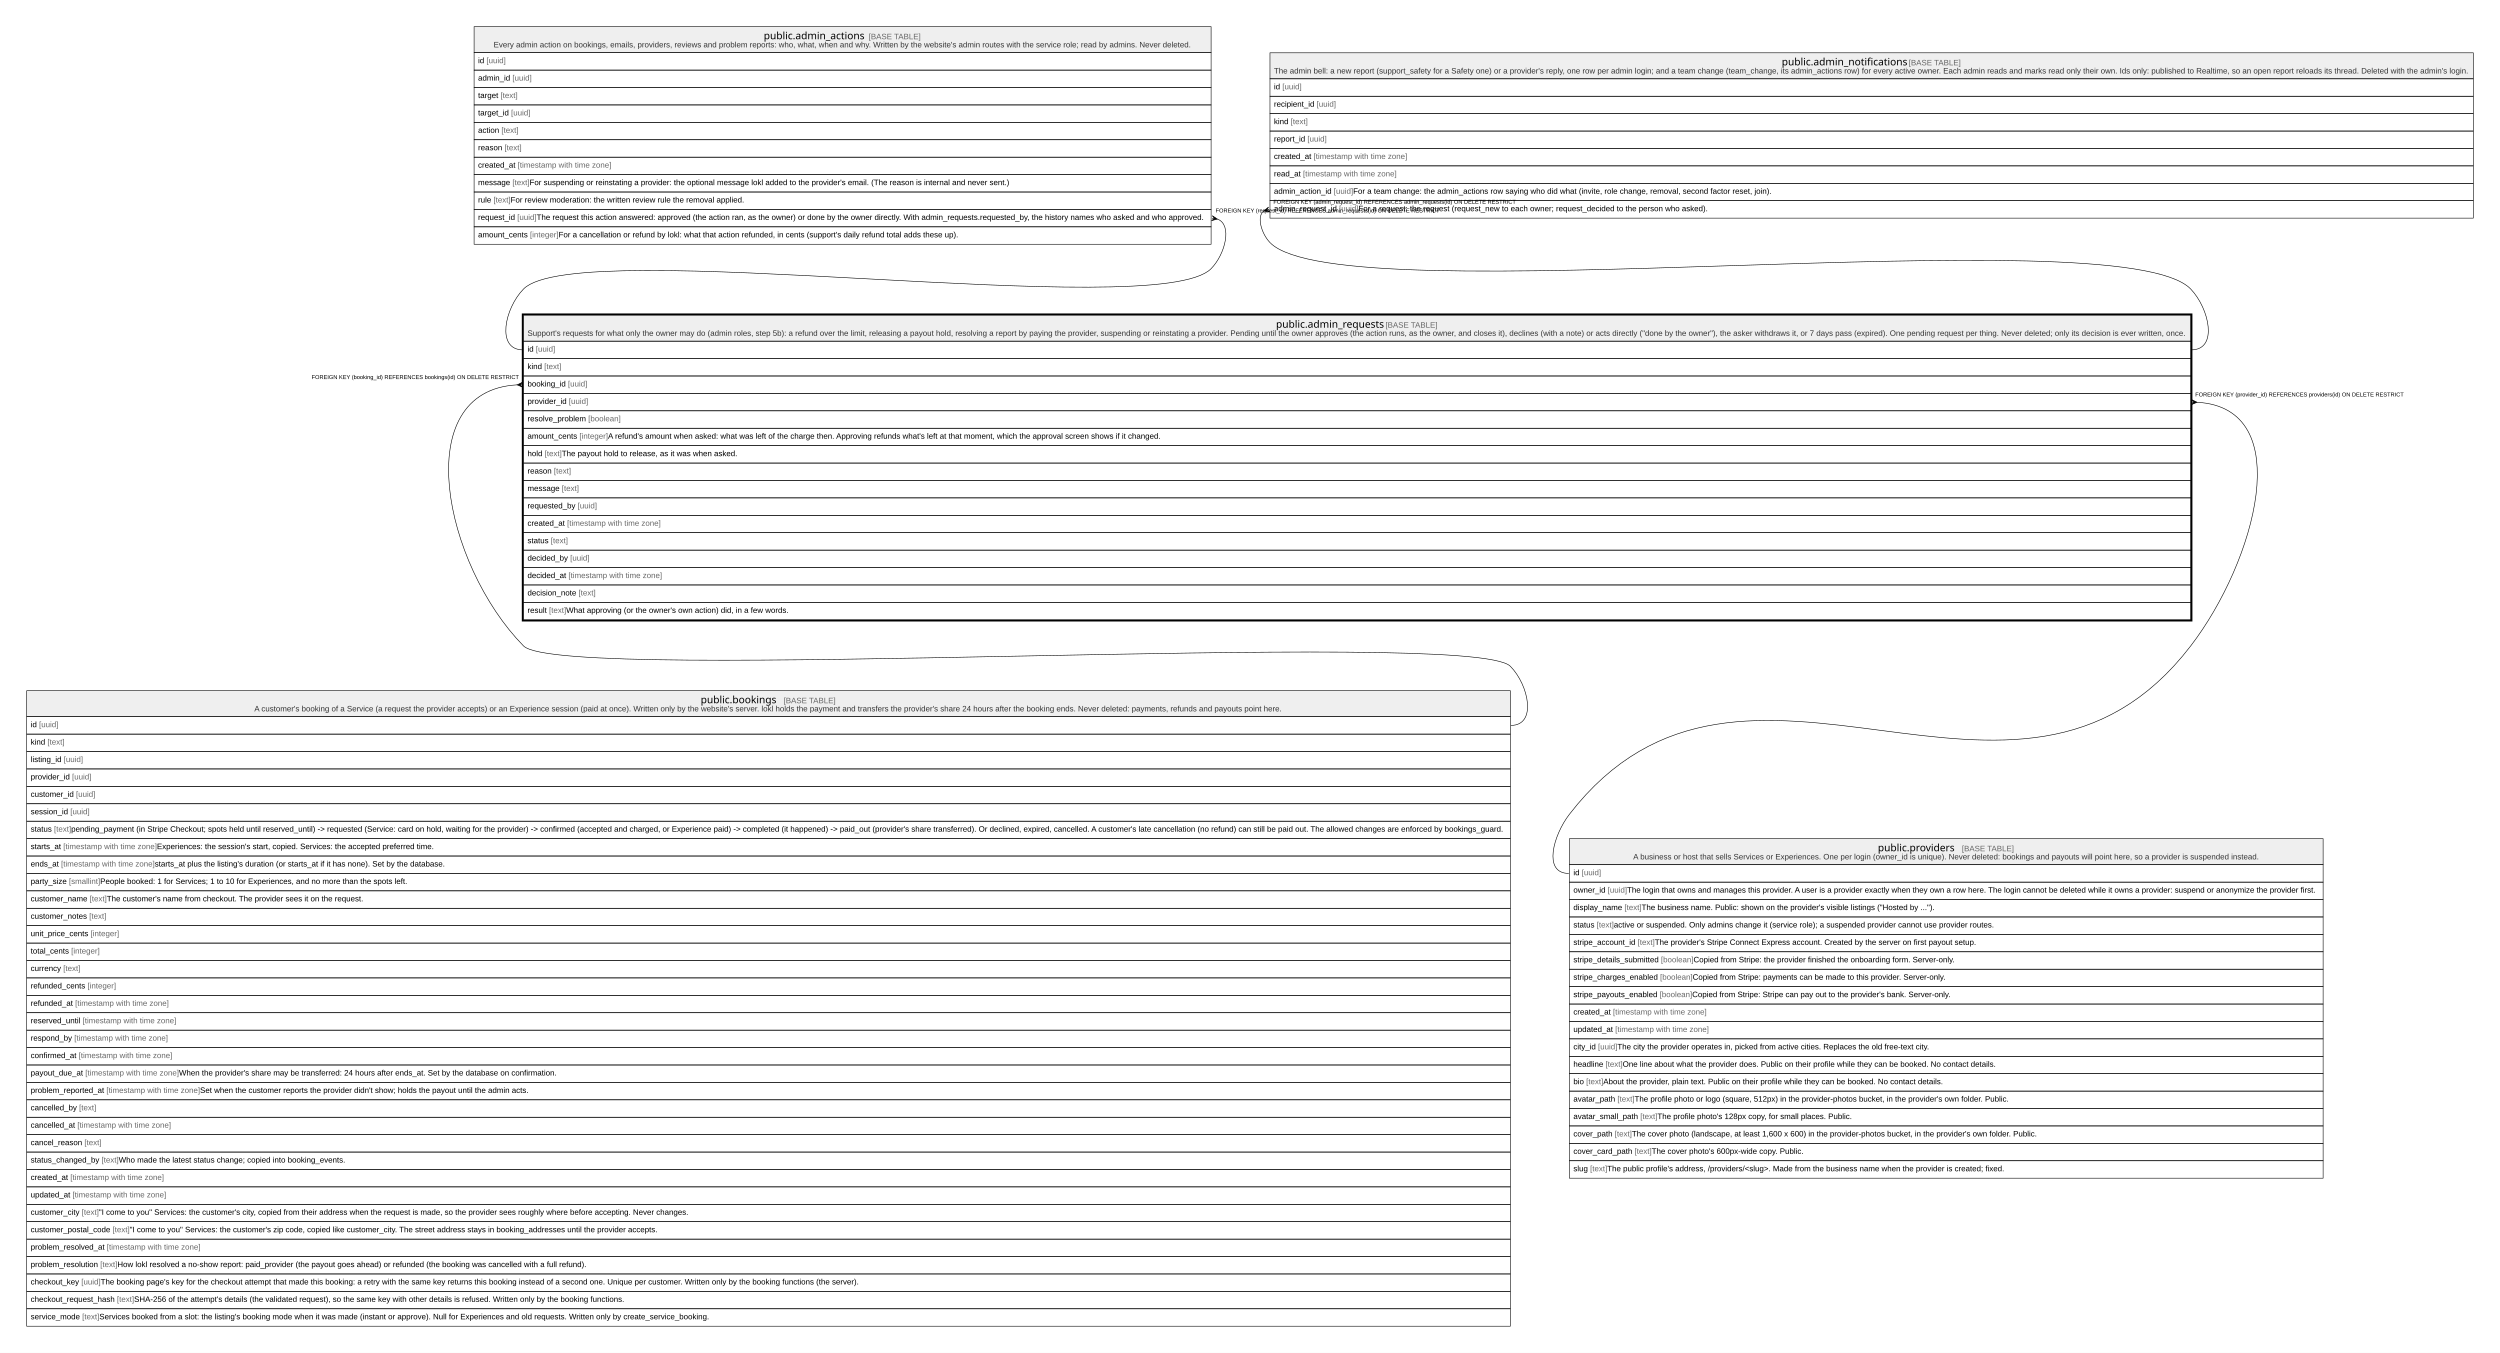
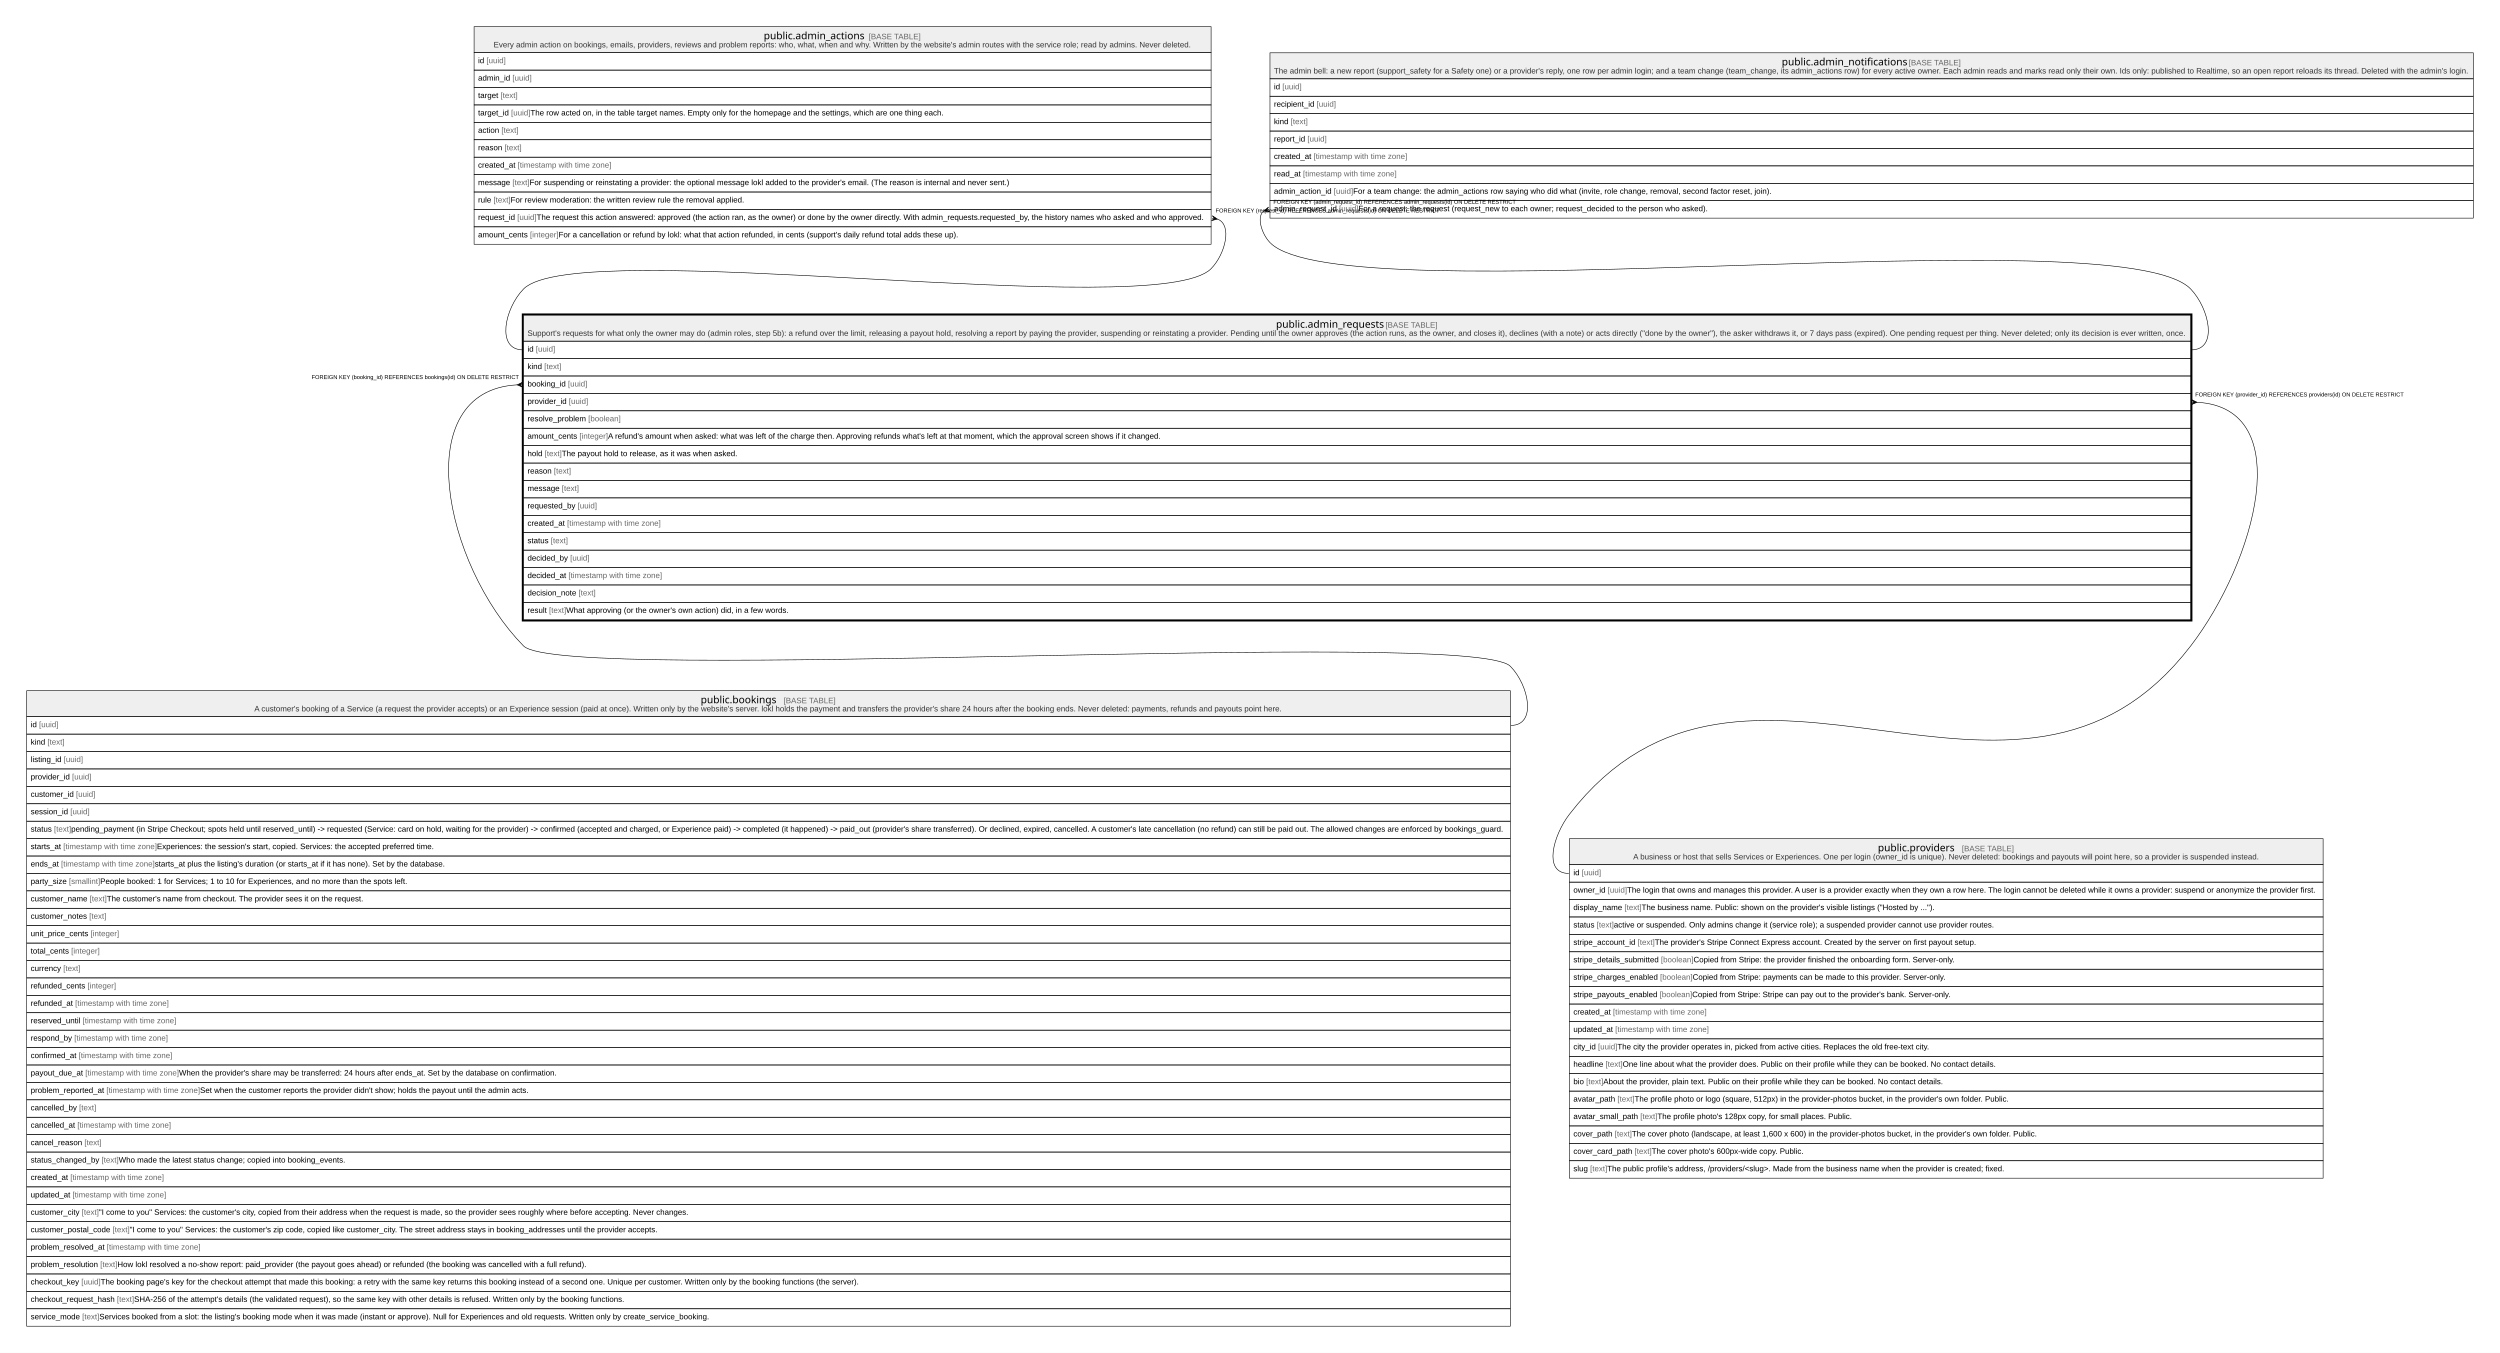
<svg xmlns="http://www.w3.org/2000/svg" width="4422pt" height="2393pt" viewBox="0.00 0.00 4421.52 2392.80">
  <g id="graph0" class="graph" transform="scale(1 1) rotate(0) translate(4 2388.8)">
    <polygon fill="white" stroke="none" points="-4,4 -4,-2388.8 4417.52,-2388.8 4417.52,4 -4,4" />
    <g id="node1" class="node">
      <polygon fill="#efefef" stroke="none" points="921.85,-1785.4 921.85,-1831.4 3870.56,-1831.4 3870.56,-1785.4 921.85,-1785.4" />
      <polygon fill="none" stroke="black" points="921.85,-1785.4 921.85,-1831.4 3870.56,-1831.4 3870.56,-1785.4 921.85,-1785.4" />
      <text text-anchor="start" x="2252.73" y="-1809.2" font-family="Arial Bold" font-size="18.00">public.admin_requests</text>
      <text text-anchor="start" x="2415.19" y="-1809.2" font-family="Arial" font-size="14.00">    </text>
      <text text-anchor="start" x="2446.31" y="-1809.2" font-family="Arial" font-size="14.00" fill="#666666">[BASE TABLE]</text>
      <text text-anchor="start" x="928.85" y="-1794.8" font-family="Arial" font-size="14.00" fill="#333333">Support's requests for what only the owner may do (admin roles, step 5b): a refund over the limit, releasing a payout hold, resolving a report by paying the provider, suspending or reinstating a provider. Pending until the owner approves (the action runs, as the owner, and closes it), declines (with a note) or acts directly ("done by the owner"), the asker withdraws it, or 7 days pass (expired). One pending request per thing. Never deleted; only its decision is ever written, once.</text>
      <polygon fill="none" stroke="black" points="921.85,-1754.6 921.85,-1785.4 3870.56,-1785.4 3870.56,-1754.6 921.85,-1754.6" />
      <text text-anchor="start" x="928.85" y="-1766.8" font-family="Arial" font-size="14.00">id </text>
      <text text-anchor="start" x="943.64" y="-1766.8" font-family="Arial" font-size="14.00" fill="#666666">[uuid]</text>
      <polygon fill="none" stroke="black" points="921.85,-1723.8 921.85,-1754.6 3870.56,-1754.6 3870.56,-1723.8 921.85,-1723.8" />
      <text text-anchor="start" x="928.85" y="-1736" font-family="Arial" font-size="14.00">kind </text>
      <text text-anchor="start" x="958.42" y="-1736" font-family="Arial" font-size="14.00" fill="#666666">[text]</text>
      <polygon fill="none" stroke="black" points="921.85,-1693 921.85,-1723.8 3870.56,-1723.8 3870.56,-1693 921.85,-1693" />
      <text text-anchor="start" x="928.85" y="-1705.2" font-family="Arial" font-size="14.00">booking_id </text>
      <text text-anchor="start" x="1000.46" y="-1705.2" font-family="Arial" font-size="14.00" fill="#666666">[uuid]</text>
      <polygon fill="none" stroke="black" points="921.85,-1662.2 921.85,-1693 3870.56,-1693 3870.56,-1662.2 921.85,-1662.2" />
      <text text-anchor="start" x="928.85" y="-1674.4" font-family="Arial" font-size="14.00">provider_id </text>
      <text text-anchor="start" x="1002" y="-1674.4" font-family="Arial" font-size="14.00" fill="#666666">[uuid]</text>
      <polygon fill="none" stroke="black" points="921.85,-1631.4 921.85,-1662.2 3870.56,-1662.2 3870.56,-1631.4 921.85,-1631.4" />
      <text text-anchor="start" x="928.85" y="-1643.6" font-family="Arial" font-size="14.00">resolve_problem </text>
      <text text-anchor="start" x="1036.24" y="-1643.6" font-family="Arial" font-size="14.00" fill="#666666">[boolean]</text>
      <polygon fill="none" stroke="black" points="921.85,-1600.6 921.85,-1631.4 3870.56,-1631.4 3870.56,-1600.6 921.85,-1600.6" />
      <text text-anchor="start" x="928.85" y="-1612.8" font-family="Arial" font-size="14.00">amount_cents </text>
      <text text-anchor="start" x="1020.68" y="-1612.8" font-family="Arial" font-size="14.00" fill="#666666">[integer]</text>
      <text text-anchor="start" x="1071.27" y="-1612.8" font-family="Arial" font-size="14.00"> A refund's amount when asked: what was left of the charge then. Approving refunds what's left at that moment, which the approval screen shows if it changed.</text>
      <polygon fill="none" stroke="black" points="921.85,-1569.8 921.85,-1600.6 3870.56,-1600.6 3870.56,-1569.8 921.85,-1569.8" />
      <text text-anchor="start" x="928.85" y="-1582" font-family="Arial" font-size="14.00">hold </text>
      <text text-anchor="start" x="959.21" y="-1582" font-family="Arial" font-size="14.00" fill="#666666">[text]</text>
      <text text-anchor="start" x="989.55" y="-1582" font-family="Arial" font-size="14.00"> The payout hold to release, as it was when asked.</text>
      <polygon fill="none" stroke="black" points="921.85,-1539 921.85,-1569.8 3870.56,-1569.8 3870.56,-1539 921.85,-1539" />
      <text text-anchor="start" x="928.85" y="-1551.2" font-family="Arial" font-size="14.00">reason </text>
      <text text-anchor="start" x="975.55" y="-1551.2" font-family="Arial" font-size="14.00" fill="#666666">[text]</text>
      <polygon fill="none" stroke="black" points="921.85,-1508.2 921.85,-1539 3870.56,-1539 3870.56,-1508.2 921.85,-1508.2" />
      <text text-anchor="start" x="928.85" y="-1520.4" font-family="Arial" font-size="14.00">message </text>
      <text text-anchor="start" x="989.55" y="-1520.4" font-family="Arial" font-size="14.00" fill="#666666">[text]</text>
      <polygon fill="none" stroke="black" points="921.85,-1477.4 921.85,-1508.2 3870.56,-1508.2 3870.56,-1477.4 921.85,-1477.4" />
      <text text-anchor="start" x="928.85" y="-1489.6" font-family="Arial" font-size="14.00">requested_by </text>
      <text text-anchor="start" x="1017.58" y="-1489.6" font-family="Arial" font-size="14.00" fill="#666666">[uuid]</text>
      <polygon fill="none" stroke="black" points="921.85,-1446.6 921.85,-1477.4 3870.56,-1477.4 3870.56,-1446.6 921.85,-1446.6" />
      <text text-anchor="start" x="928.85" y="-1458.8" font-family="Arial" font-size="14.00">created_at </text>
      <text text-anchor="start" x="998.9" y="-1458.8" font-family="Arial" font-size="14.00" fill="#666666">[timestamp with time zone]</text>
      <polygon fill="none" stroke="black" points="921.85,-1415.8 921.85,-1446.6 3870.56,-1446.6 3870.56,-1415.8 921.85,-1415.8" />
      <text text-anchor="start" x="928.85" y="-1428" font-family="Arial" font-size="14.00">status </text>
      <text text-anchor="start" x="970.09" y="-1428" font-family="Arial" font-size="14.00" fill="#666666">[text]</text>
      <polygon fill="none" stroke="black" points="921.85,-1385 921.85,-1415.8 3870.56,-1415.8 3870.56,-1385 921.85,-1385" />
      <text text-anchor="start" x="928.85" y="-1397.2" font-family="Arial" font-size="14.00">decided_by </text>
      <text text-anchor="start" x="1004.35" y="-1397.2" font-family="Arial" font-size="14.00" fill="#666666">[uuid]</text>
      <polygon fill="none" stroke="black" points="921.85,-1354.2 921.85,-1385 3870.56,-1385 3870.56,-1354.2 921.85,-1354.2" />
      <text text-anchor="start" x="928.85" y="-1366.4" font-family="Arial" font-size="14.00">decided_at </text>
      <text text-anchor="start" x="1001.24" y="-1366.4" font-family="Arial" font-size="14.00" fill="#666666">[timestamp with time zone]</text>
      <polygon fill="none" stroke="black" points="921.85,-1323.4 921.85,-1354.2 3870.56,-1354.2 3870.56,-1323.4 921.85,-1323.4" />
      <text text-anchor="start" x="928.85" y="-1335.6" font-family="Arial" font-size="14.00">decision_note </text>
      <text text-anchor="start" x="1019.14" y="-1335.6" font-family="Arial" font-size="14.00" fill="#666666">[text]</text>
      <polygon fill="none" stroke="black" points="921.85,-1292.6 921.85,-1323.4 3870.56,-1323.4 3870.56,-1292.6 921.85,-1292.6" />
      <text text-anchor="start" x="928.85" y="-1304.8" font-family="Arial" font-size="14.00">result </text>
      <text text-anchor="start" x="966.97" y="-1304.8" font-family="Arial" font-size="14.00" fill="#666666">[text]</text>
      <text text-anchor="start" x="997.32" y="-1304.8" font-family="Arial" font-size="14.00"> What approving (or the owner's own action) did, in a few words.</text>
      <polygon fill="none" stroke="black" stroke-width="3" points="920.35,-1291.1 920.35,-1832.9 3872.06,-1832.9 3872.06,-1291.1 920.35,-1291.1" />
    </g>
    <g id="node4" class="node">
      <polygon fill="#efefef" stroke="none" points="43.2,-1121.2 43.2,-1167.2 2667.21,-1167.2 2667.21,-1121.2 43.2,-1121.2" />
      <polygon fill="none" stroke="black" points="43.2,-1121.2 43.2,-1167.2 2667.21,-1167.2 2667.21,-1121.2 43.2,-1121.2" />
      <text text-anchor="start" x="1235.21" y="-1145" font-family="Arial Bold" font-size="18.00">public.bookings</text>
      <text text-anchor="start" x="1350.71" y="-1145" font-family="Arial" font-size="14.00">    </text>
      <text text-anchor="start" x="1381.83" y="-1145" font-family="Arial" font-size="14.00" fill="#666666">[BASE TABLE]</text>
      <text text-anchor="start" x="445.76" y="-1130.6" font-family="Arial" font-size="14.00" fill="#333333">A customer's booking of a Service (a request the provider accepts) or an Experience session (paid at once). Written only by the website's server. lokl holds the payment and transfers the provider's share 24 hours after the booking ends. Never deleted: payments, refunds and payouts point here.</text>
      <polygon fill="none" stroke="black" points="43.2,-1090.4 43.2,-1121.2 2667.21,-1121.2 2667.21,-1090.4 43.2,-1090.4" />
      <text text-anchor="start" x="50.2" y="-1102.6" font-family="Arial" font-size="14.00">id </text>
      <text text-anchor="start" x="64.99" y="-1102.6" font-family="Arial" font-size="14.00" fill="#666666">[uuid]</text>
      <polygon fill="none" stroke="black" points="43.2,-1059.6 43.2,-1090.4 2667.21,-1090.4 2667.21,-1059.6 43.2,-1059.6" />
      <text text-anchor="start" x="50.2" y="-1071.8" font-family="Arial" font-size="14.00">kind </text>
      <text text-anchor="start" x="79.77" y="-1071.8" font-family="Arial" font-size="14.00" fill="#666666">[text]</text>
      <polygon fill="none" stroke="black" points="43.2,-1028.8 43.2,-1059.6 2667.21,-1059.6 2667.21,-1028.8 43.2,-1028.8" />
      <text text-anchor="start" x="50.2" y="-1041" font-family="Arial" font-size="14.00">listing_id </text>
      <text text-anchor="start" x="108.57" y="-1041" font-family="Arial" font-size="14.00" fill="#666666">[uuid]</text>
      <polygon fill="none" stroke="black" points="43.2,-998 43.2,-1028.8 2667.21,-1028.8 2667.21,-998 43.2,-998" />
      <text text-anchor="start" x="50.2" y="-1010.2" font-family="Arial" font-size="14.00">provider_id </text>
      <text text-anchor="start" x="123.35" y="-1010.2" font-family="Arial" font-size="14.00" fill="#666666">[uuid]</text>
      <polygon fill="none" stroke="black" points="43.2,-967.2 43.2,-998 2667.21,-998 2667.21,-967.2 43.2,-967.2" />
      <text text-anchor="start" x="50.2" y="-979.4" font-family="Arial" font-size="14.00">customer_id </text>
      <text text-anchor="start" x="130.34" y="-979.4" font-family="Arial" font-size="14.00" fill="#666666">[uuid]</text>
      <polygon fill="none" stroke="black" points="43.2,-936.4 43.2,-967.2 2667.21,-967.2 2667.21,-936.4 43.2,-936.4" />
      <text text-anchor="start" x="50.2" y="-948.6" font-family="Arial" font-size="14.00">session_id </text>
      <text text-anchor="start" x="120.24" y="-948.6" font-family="Arial" font-size="14.00" fill="#666666">[uuid]</text>
      <polygon fill="none" stroke="black" points="43.2,-905.6 43.2,-936.4 2667.21,-936.4 2667.21,-905.6 43.2,-905.6" />
      <text text-anchor="start" x="50.2" y="-917.8" font-family="Arial" font-size="14.00">status </text>
      <text text-anchor="start" x="91.44" y="-917.8" font-family="Arial" font-size="14.00" fill="#666666">[text]</text>
      <text text-anchor="start" x="121.79" y="-917.8" font-family="Arial" font-size="14.00"> pending_payment (in Stripe Checkout; spots held until reserved_until) -&gt; requested (Service: card on hold, waiting for the provider) -&gt; confirmed (accepted and charged, or Experience paid) -&gt; completed (it happened) -&gt; paid_out (provider's share transferred). Or declined, expired, cancelled. A customer's late cancellation (no refund) can still be paid out. The allowed changes are enforced by bookings_guard.</text>
      <polygon fill="none" stroke="black" points="43.2,-874.8 43.2,-905.6 2667.21,-905.6 2667.21,-874.8 43.2,-874.8" />
      <text text-anchor="start" x="50.2" y="-887" font-family="Arial" font-size="14.00">starts_at </text>
      <text text-anchor="start" x="107.78" y="-887" font-family="Arial" font-size="14.00" fill="#666666">[timestamp with time zone]</text>
      <text text-anchor="start" x="273.5" y="-887" font-family="Arial" font-size="14.00"> Experiences: the session's start, copied. Services: the accepted preferred time.</text>
      <polygon fill="none" stroke="black" points="43.2,-844 43.2,-874.8 2667.21,-874.8 2667.21,-844 43.2,-844" />
      <text text-anchor="start" x="50.2" y="-856.2" font-family="Arial" font-size="14.00">ends_at </text>
      <text text-anchor="start" x="103.91" y="-856.2" font-family="Arial" font-size="14.00" fill="#666666">[timestamp with time zone]</text>
      <text text-anchor="start" x="269.63" y="-856.2" font-family="Arial" font-size="14.00"> starts_at plus the listing's duration (or starts_at if it has none). Set by the database.</text>
      <polygon fill="none" stroke="black" points="43.2,-813.2 43.2,-844 2667.21,-844 2667.21,-813.2 43.2,-813.2" />
      <text text-anchor="start" x="50.2" y="-825.4" font-family="Arial" font-size="14.00">party_size </text>
      <text text-anchor="start" x="117.9" y="-825.4" font-family="Arial" font-size="14.00" fill="#666666">[smallint]</text>
      <text text-anchor="start" x="173.13" y="-825.4" font-family="Arial" font-size="14.00"> People booked: 1 for Services; 1 to 10 for Experiences, and no more than the spots left.</text>
      <polygon fill="none" stroke="black" points="43.2,-782.4 43.2,-813.2 2667.21,-813.2 2667.21,-782.4 43.2,-782.4" />
      <text text-anchor="start" x="50.2" y="-794.6" font-family="Arial" font-size="14.00">customer_name </text>
      <text text-anchor="start" x="154.47" y="-794.6" font-family="Arial" font-size="14.00" fill="#666666">[text]</text>
      <text text-anchor="start" x="184.81" y="-794.6" font-family="Arial" font-size="14.00"> The customer's name from checkout. The provider sees it on the request.</text>
      <polygon fill="none" stroke="black" points="43.2,-751.6 43.2,-782.4 2667.21,-782.4 2667.21,-751.6 43.2,-751.6" />
      <text text-anchor="start" x="50.2" y="-763.8" font-family="Arial" font-size="14.00">customer_notes </text>
      <text text-anchor="start" x="153.7" y="-763.8" font-family="Arial" font-size="14.00" fill="#666666">[text]</text>
      <polygon fill="none" stroke="black" points="43.2,-720.8 43.2,-751.6 2667.21,-751.6 2667.21,-720.8 43.2,-720.8" />
      <text text-anchor="start" x="50.2" y="-733" font-family="Arial" font-size="14.00">unit_price_cents </text>
      <text text-anchor="start" x="156.04" y="-733" font-family="Arial" font-size="14.00" fill="#666666">[integer]</text>
      <polygon fill="none" stroke="black" points="43.2,-690 43.2,-720.8 2667.21,-720.8 2667.21,-690 43.2,-690" />
      <text text-anchor="start" x="50.2" y="-702.2" font-family="Arial" font-size="14.00">total_cents </text>
      <text text-anchor="start" x="121.8" y="-702.2" font-family="Arial" font-size="14.00" fill="#666666">[integer]</text>
      <polygon fill="none" stroke="black" points="43.2,-659.2 43.2,-690 2667.21,-690 2667.21,-659.2 43.2,-659.2" />
      <text text-anchor="start" x="50.2" y="-671.4" font-family="Arial" font-size="14.00">currency </text>
      <text text-anchor="start" x="107.77" y="-671.4" font-family="Arial" font-size="14.00" fill="#666666">[text]</text>
      <polygon fill="none" stroke="black" points="43.2,-628.4 43.2,-659.2 2667.21,-659.2 2667.21,-628.4 43.2,-628.4" />
      <text text-anchor="start" x="50.2" y="-640.6" font-family="Arial" font-size="14.00">refunded_cents </text>
      <text text-anchor="start" x="150.61" y="-640.6" font-family="Arial" font-size="14.00" fill="#666666">[integer]</text>
      <polygon fill="none" stroke="black" points="43.2,-597.6 43.2,-628.4 2667.21,-628.4 2667.21,-597.6 43.2,-597.6" />
      <text text-anchor="start" x="50.2" y="-609.8" font-family="Arial" font-size="14.00">refunded_at </text>
      <text text-anchor="start" x="128.82" y="-609.8" font-family="Arial" font-size="14.00" fill="#666666">[timestamp with time zone]</text>
      <polygon fill="none" stroke="black" points="43.2,-566.8 43.2,-597.6 2667.21,-597.6 2667.21,-566.8 43.2,-566.8" />
      <text text-anchor="start" x="50.2" y="-579" font-family="Arial" font-size="14.00">reserved_until </text>
      <text text-anchor="start" x="142.03" y="-579" font-family="Arial" font-size="14.00" fill="#666666">[timestamp with time zone]</text>
      <polygon fill="none" stroke="black" points="43.2,-536 43.2,-566.8 2667.21,-566.8 2667.21,-536 43.2,-536" />
      <text text-anchor="start" x="50.2" y="-548.2" font-family="Arial" font-size="14.00">respond_by </text>
      <text text-anchor="start" x="127.25" y="-548.2" font-family="Arial" font-size="14.00" fill="#666666">[timestamp with time zone]</text>
      <polygon fill="none" stroke="black" points="43.2,-505.2 43.2,-536 2667.21,-536 2667.21,-505.2 43.2,-505.2" />
      <text text-anchor="start" x="50.2" y="-517.4" font-family="Arial" font-size="14.00">confirmed_at </text>
      <text text-anchor="start" x="135.02" y="-517.4" font-family="Arial" font-size="14.00" fill="#666666">[timestamp with time zone]</text>
      <polygon fill="none" stroke="black" points="43.2,-474.4 43.2,-505.2 2667.21,-505.2 2667.21,-474.4 43.2,-474.4" />
      <text text-anchor="start" x="50.2" y="-486.6" font-family="Arial" font-size="14.00">payout_due_at </text>
      <text text-anchor="start" x="146.73" y="-486.6" font-family="Arial" font-size="14.00" fill="#666666">[timestamp with time zone]</text>
      <text text-anchor="start" x="312.45" y="-486.6" font-family="Arial" font-size="14.00"> When the provider's share may be transferred: 24 hours after ends_at. Set by the database on confirmation.</text>
      <polygon fill="none" stroke="black" points="43.2,-443.6 43.2,-474.4 2667.21,-474.4 2667.21,-443.6 43.2,-443.6" />
      <text text-anchor="start" x="50.2" y="-455.8" font-family="Arial" font-size="14.00">problem_reported_at </text>
      <text text-anchor="start" x="184.06" y="-455.8" font-family="Arial" font-size="14.00" fill="#666666">[timestamp with time zone]</text>
      <text text-anchor="start" x="349.78" y="-455.8" font-family="Arial" font-size="14.00"> Set when the customer reports the provider didn't show; holds the payout until the admin acts.</text>
      <polygon fill="none" stroke="black" points="43.2,-412.8 43.2,-443.6 2667.21,-443.6 2667.21,-412.8 43.2,-412.8" />
      <text text-anchor="start" x="50.2" y="-425" font-family="Arial" font-size="14.00">cancelled_by </text>
      <text text-anchor="start" x="135.81" y="-425" font-family="Arial" font-size="14.00" fill="#666666">[text]</text>
      <polygon fill="none" stroke="black" points="43.2,-382 43.2,-412.8 2667.21,-412.8 2667.21,-382 43.2,-382" />
      <text text-anchor="start" x="50.2" y="-394.2" font-family="Arial" font-size="14.00">cancelled_at </text>
      <text text-anchor="start" x="132.7" y="-394.2" font-family="Arial" font-size="14.00" fill="#666666">[timestamp with time zone]</text>
      <polygon fill="none" stroke="black" points="43.2,-351.2 43.2,-382 2667.21,-382 2667.21,-351.2 43.2,-351.2" />
      <text text-anchor="start" x="50.2" y="-363.4" font-family="Arial" font-size="14.00">cancel_reason </text>
      <text text-anchor="start" x="145.15" y="-363.4" font-family="Arial" font-size="14.00" fill="#666666">[text]</text>
      <polygon fill="none" stroke="black" points="43.2,-320.4 43.2,-351.2 2667.21,-351.2 2667.21,-320.4 43.2,-320.4" />
      <text text-anchor="start" x="50.2" y="-332.6" font-family="Arial" font-size="14.00">status_changed_by </text>
      <text text-anchor="start" x="175.52" y="-332.6" font-family="Arial" font-size="14.00" fill="#666666">[text]</text>
      <text text-anchor="start" x="205.86" y="-332.6" font-family="Arial" font-size="14.00"> Who made the latest status change; copied into booking_events.</text>
      <polygon fill="none" stroke="black" points="43.2,-289.6 43.2,-320.4 2667.21,-320.4 2667.21,-289.6 43.2,-289.6" />
      <text text-anchor="start" x="50.2" y="-301.8" font-family="Arial" font-size="14.00">created_at </text>
      <text text-anchor="start" x="120.25" y="-301.8" font-family="Arial" font-size="14.00" fill="#666666">[timestamp with time zone]</text>
      <polygon fill="none" stroke="black" points="43.2,-258.8 43.2,-289.6 2667.21,-289.6 2667.21,-258.8 43.2,-258.8" />
      <text text-anchor="start" x="50.2" y="-271" font-family="Arial" font-size="14.00">updated_at </text>
      <text text-anchor="start" x="124.16" y="-271" font-family="Arial" font-size="14.00" fill="#666666">[timestamp with time zone]</text>
      <polygon fill="none" stroke="black" points="43.2,-228 43.2,-258.8 2667.21,-258.8 2667.21,-228 43.2,-228" />
      <text text-anchor="start" x="50.2" y="-240.2" font-family="Arial" font-size="14.00">customer_city </text>
      <text text-anchor="start" x="140.45" y="-240.2" font-family="Arial" font-size="14.00" fill="#666666">[text]</text>
      <text text-anchor="start" x="170.79" y="-240.2" font-family="Arial" font-size="14.00"> "I come to you" Services: the customer's city, copied from their address when the request is made, so the provider sees roughly where before accepting. Never changes.</text>
      <polygon fill="none" stroke="black" points="43.2,-197.2 43.2,-228 2667.21,-228 2667.21,-197.2 43.2,-197.2" />
      <text text-anchor="start" x="50.2" y="-209.4" font-family="Arial" font-size="14.00">customer_postal_code </text>
      <text text-anchor="start" x="194.95" y="-209.4" font-family="Arial" font-size="14.00" fill="#666666">[text]</text>
      <text text-anchor="start" x="225.3" y="-209.4" font-family="Arial" font-size="14.00"> "I come to you" Services: the customer's zip code, copied like customer_city. The street address stays in booking_addresses until the provider accepts.</text>
      <polygon fill="none" stroke="black" points="43.2,-166.4 43.2,-197.2 2667.21,-197.2 2667.21,-166.4 43.2,-166.4" />
      <text text-anchor="start" x="50.2" y="-178.6" font-family="Arial" font-size="14.00">problem_resolved_at </text>
      <text text-anchor="start" x="184.83" y="-178.6" font-family="Arial" font-size="14.00" fill="#666666">[timestamp with time zone]</text>
      <polygon fill="none" stroke="black" points="43.2,-135.6 43.2,-166.4 2667.21,-166.4 2667.21,-135.6 43.2,-135.6" />
      <text text-anchor="start" x="50.2" y="-147.8" font-family="Arial" font-size="14.00">problem_resolution </text>
      <text text-anchor="start" x="173.16" y="-147.8" font-family="Arial" font-size="14.00" fill="#666666">[text]</text>
      <text text-anchor="start" x="203.5" y="-147.8" font-family="Arial" font-size="14.00"> How lokl resolved a no-show report: paid_provider (the payout goes ahead) or refunded (the booking was cancelled with a full refund).</text>
      <polygon fill="none" stroke="black" points="43.2,-104.8 43.2,-135.6 2667.21,-135.6 2667.21,-104.8 43.2,-104.8" />
      <text text-anchor="start" x="50.2" y="-117" font-family="Arial" font-size="14.00">checkout_key </text>
      <text text-anchor="start" x="139.7" y="-117" font-family="Arial" font-size="14.00" fill="#666666">[uuid]</text>
      <text text-anchor="start" x="173.94" y="-117" font-family="Arial" font-size="14.00"> The booking page's key for the checkout attempt that made this booking: a retry with the same key returns this booking instead of a second one. Unique per customer. Written only by the booking functions (the server).</text>
      <polygon fill="none" stroke="black" points="43.2,-74 43.2,-104.8 2667.21,-104.8 2667.21,-74 43.2,-74" />
      <text text-anchor="start" x="50.2" y="-86.2" font-family="Arial" font-size="14.00">checkout_request_hash </text>
      <text text-anchor="start" x="202.75" y="-86.2" font-family="Arial" font-size="14.00" fill="#666666">[text]</text>
      <text text-anchor="start" x="233.1" y="-86.2" font-family="Arial" font-size="14.00"> SHA-256 of the attempt's details (the validated request), so the same key with other details is refused. Written only by the booking functions.</text>
      <polygon fill="none" stroke="black" points="43.2,-43.2 43.2,-74 2667.21,-74 2667.21,-43.2 43.2,-43.2" />
      <text text-anchor="start" x="50.2" y="-55.4" font-family="Arial" font-size="14.00">service_mode </text>
      <text text-anchor="start" x="141.24" y="-55.4" font-family="Arial" font-size="14.00" fill="#666666">[text]</text>
      <text text-anchor="start" x="171.59" y="-55.4" font-family="Arial" font-size="14.00"> Services booked from a slot: the listing's booking mode when it was made (instant or approve). Null for Experiences and old requests. Written only by create_service_booking.</text>
    </g>
    <g id="edge3" class="edge">
      <path fill="none" stroke="black" d="M910.56,-1708.13C717.68,-1697.67 780.46,-1390.42 921.85,-1246.4 989.79,-1177.19 2599.01,-1279.36 2667.21,-1210.4 2699.9,-1177.34 2714.7,-1105.8 2668.21,-1105.8" />
      <polygon fill="black" stroke="black" points="910.52,-1708.12 920.4,-1712.89 915.85,-1708.27 920.18,-1708.38 920.18,-1708.38 920.18,-1708.38 915.85,-1708.27 920.64,-1703.89 910.52,-1708.12" />
      <text text-anchor="start" x="547.08" y="-1718.4" font-family="Arial" font-size="10.00">FOREIGN KEY (booking_id) REFERENCES bookings(id) ON DELETE RESTRICT</text>
    </g>
    <g id="node5" class="node">
      <polygon fill="#efefef" stroke="none" points="2771.68,-859.4 2771.68,-905.4 4104.73,-905.4 4104.73,-859.4 2771.68,-859.4" />
      <polygon fill="none" stroke="black" points="2771.68,-859.4 2771.68,-905.4 4104.73,-905.4 4104.73,-859.4 2771.68,-859.4" />
      <text text-anchor="start" x="3317.22" y="-883.2" font-family="Arial Bold" font-size="18.00">public.providers</text>
      <text text-anchor="start" x="3434.7" y="-883.2" font-family="Arial" font-size="14.00">    </text>
      <text text-anchor="start" x="3465.81" y="-883.2" font-family="Arial" font-size="14.00" fill="#666666">[BASE TABLE]</text>
      <text text-anchor="start" x="2884.51" y="-868.8" font-family="Arial" font-size="14.00" fill="#333333">A business or host that sells Services or Experiences. One per login (owner_id is unique). Never deleted: bookings and payouts will point here, so a provider is suspended instead.</text>
      <polygon fill="none" stroke="black" points="2771.68,-828.6 2771.68,-859.4 4104.73,-859.4 4104.73,-828.6 2771.68,-828.6" />
      <text text-anchor="start" x="2778.68" y="-840.8" font-family="Arial" font-size="14.00">id </text>
      <text text-anchor="start" x="2793.46" y="-840.8" font-family="Arial" font-size="14.00" fill="#666666">[uuid]</text>
      <polygon fill="none" stroke="black" points="2771.68,-797.8 2771.68,-828.6 4104.73,-828.6 4104.73,-797.8 2771.68,-797.8" />
      <text text-anchor="start" x="2778.68" y="-810" font-family="Arial" font-size="14.00">owner_id </text>
      <text text-anchor="start" x="2839.38" y="-810" font-family="Arial" font-size="14.00" fill="#666666">[uuid]</text>
      <text text-anchor="start" x="2873.63" y="-810" font-family="Arial" font-size="14.00"> The login that owns and manages this provider. A user is a provider exactly when they own a row here. The login cannot be deleted while it owns a provider: suspend or anonymize the provider first.</text>
      <polygon fill="none" stroke="black" points="2771.68,-767 2771.68,-797.8 4104.73,-797.8 4104.73,-767 2771.68,-767" />
      <text text-anchor="start" x="2778.68" y="-779.2" font-family="Arial" font-size="14.00">display_name </text>
      <text text-anchor="start" x="2868.95" y="-779.2" font-family="Arial" font-size="14.00" fill="#666666">[text]</text>
      <text text-anchor="start" x="2899.3" y="-779.2" font-family="Arial" font-size="14.00"> The business name. Public: shown on the provider's visible listings ("Hosted by ...").</text>
      <polygon fill="none" stroke="black" points="2771.68,-736.2 2771.68,-767 4104.73,-767 4104.73,-736.2 2771.68,-736.2" />
      <text text-anchor="start" x="2778.68" y="-748.4" font-family="Arial" font-size="14.00">status </text>
      <text text-anchor="start" x="2819.92" y="-748.4" font-family="Arial" font-size="14.00" fill="#666666">[text]</text>
      <text text-anchor="start" x="2850.26" y="-748.4" font-family="Arial" font-size="14.00"> active or suspended. Only admins change it (service role); a suspended provider cannot use provider routes.</text>
      <polygon fill="none" stroke="black" points="2771.68,-705.4 2771.68,-736.2 4104.73,-736.2 4104.73,-705.4 2771.68,-705.4" />
      <text text-anchor="start" x="2778.68" y="-717.6" font-family="Arial" font-size="14.00">stripe_account_id </text>
      <text text-anchor="start" x="2892.3" y="-717.6" font-family="Arial" font-size="14.00" fill="#666666">[text]</text>
      <text text-anchor="start" x="2922.65" y="-717.6" font-family="Arial" font-size="14.00"> The provider's Stripe Connect Express account. Created by the server on first payout setup.</text>
      <polygon fill="none" stroke="black" points="2771.68,-674.6 2771.68,-705.4 4104.73,-705.4 4104.73,-674.6 2771.68,-674.6" />
      <text text-anchor="start" x="2778.68" y="-686.8" font-family="Arial" font-size="14.00">stripe_details_submitted </text>
      <text text-anchor="start" x="2933.54" y="-686.8" font-family="Arial" font-size="14.00" fill="#666666">[boolean]</text>
      <text text-anchor="start" x="2991.14" y="-686.8" font-family="Arial" font-size="14.00"> Copied from Stripe: the provider finished the onboarding form. Server-only.</text>
      <polygon fill="none" stroke="black" points="2771.68,-643.8 2771.68,-674.6 4104.73,-674.6 4104.73,-643.8 2771.68,-643.8" />
      <text text-anchor="start" x="2778.68" y="-656" font-family="Arial" font-size="14.00">stripe_charges_enabled </text>
      <text text-anchor="start" x="2932.01" y="-656" font-family="Arial" font-size="14.00" fill="#666666">[boolean]</text>
      <text text-anchor="start" x="2989.61" y="-656" font-family="Arial" font-size="14.00"> Copied from Stripe: payments can be made to this provider. Server-only.</text>
      <polygon fill="none" stroke="black" points="2771.68,-613 2771.68,-643.8 4104.73,-643.8 4104.73,-613 2771.68,-613" />
      <text text-anchor="start" x="2778.68" y="-625.2" font-family="Arial" font-size="14.00">stripe_payouts_enabled </text>
      <text text-anchor="start" x="2931.23" y="-625.2" font-family="Arial" font-size="14.00" fill="#666666">[boolean]</text>
      <text text-anchor="start" x="2988.84" y="-625.2" font-family="Arial" font-size="14.00"> Copied from Stripe: Stripe can pay out to the provider's bank. Server-only.</text>
      <polygon fill="none" stroke="black" points="2771.68,-582.2 2771.68,-613 4104.73,-613 4104.73,-582.2 2771.68,-582.2" />
      <text text-anchor="start" x="2778.68" y="-594.4" font-family="Arial" font-size="14.00">created_at </text>
      <text text-anchor="start" x="2848.72" y="-594.4" font-family="Arial" font-size="14.00" fill="#666666">[timestamp with time zone]</text>
      <polygon fill="none" stroke="black" points="2771.68,-551.4 2771.68,-582.2 4104.73,-582.2 4104.73,-551.4 2771.68,-551.4" />
      <text text-anchor="start" x="2778.68" y="-563.6" font-family="Arial" font-size="14.00">updated_at </text>
      <text text-anchor="start" x="2852.63" y="-563.6" font-family="Arial" font-size="14.00" fill="#666666">[timestamp with time zone]</text>
      <polygon fill="none" stroke="black" points="2771.68,-520.6 2771.68,-551.4 4104.73,-551.4 4104.73,-520.6 2771.68,-520.6" />
      <text text-anchor="start" x="2778.68" y="-532.8" font-family="Arial" font-size="14.00">city_id </text>
      <text text-anchor="start" x="2822.25" y="-532.8" font-family="Arial" font-size="14.00" fill="#666666">[uuid]</text>
      <text text-anchor="start" x="2856.5" y="-532.8" font-family="Arial" font-size="14.00"> The city the provider operates in, picked from active cities. Replaces the old free-text city.</text>
      <polygon fill="none" stroke="black" points="2771.68,-489.8 2771.68,-520.6 4104.73,-520.6 4104.73,-489.8 2771.68,-489.8" />
      <text text-anchor="start" x="2778.68" y="-502" font-family="Arial" font-size="14.00">headline </text>
      <text text-anchor="start" x="2835.5" y="-502" font-family="Arial" font-size="14.00" fill="#666666">[text]</text>
      <text text-anchor="start" x="2865.85" y="-502" font-family="Arial" font-size="14.00"> One line about what the provider does. Public on their profile while they can be booked. No contact details.</text>
      <polygon fill="none" stroke="black" points="2771.68,-459 2771.68,-489.8 4104.73,-489.8 4104.73,-459 2771.68,-459" />
      <text text-anchor="start" x="2778.68" y="-471.2" font-family="Arial" font-size="14.00">bio </text>
      <text text-anchor="start" x="2801.25" y="-471.2" font-family="Arial" font-size="14.00" fill="#666666">[text]</text>
      <text text-anchor="start" x="2831.59" y="-471.2" font-family="Arial" font-size="14.00"> About the provider, plain text. Public on their profile while they can be booked. No contact details.</text>
      <polygon fill="none" stroke="black" points="2771.68,-428.2 2771.68,-459 4104.73,-459 4104.73,-428.2 2771.68,-428.2" />
      <text text-anchor="start" x="2778.68" y="-440.4" font-family="Arial" font-size="14.00">avatar_path </text>
      <text text-anchor="start" x="2856.51" y="-440.4" font-family="Arial" font-size="14.00" fill="#666666">[text]</text>
      <text text-anchor="start" x="2886.86" y="-440.4" font-family="Arial" font-size="14.00"> The profile photo or logo (square, 512px) in the provider-photos bucket, in the provider's own folder. Public.</text>
      <polygon fill="none" stroke="black" points="2771.68,-397.4 2771.68,-428.2 4104.73,-428.2 4104.73,-397.4 2771.68,-397.4" />
      <text text-anchor="start" x="2778.68" y="-409.6" font-family="Arial" font-size="14.00">avatar_small_path </text>
      <text text-anchor="start" x="2896.97" y="-409.6" font-family="Arial" font-size="14.00" fill="#666666">[text]</text>
      <text text-anchor="start" x="2927.31" y="-409.6" font-family="Arial" font-size="14.00"> The profile photo's 128px copy, for small places. Public.</text>
      <polygon fill="none" stroke="black" points="2771.68,-366.6 2771.68,-397.4 4104.73,-397.4 4104.73,-366.6 2771.68,-366.6" />
      <text text-anchor="start" x="2778.68" y="-378.8" font-family="Arial" font-size="14.00">cover_path </text>
      <text text-anchor="start" x="2851.83" y="-378.8" font-family="Arial" font-size="14.00" fill="#666666">[text]</text>
      <text text-anchor="start" x="2882.18" y="-378.8" font-family="Arial" font-size="14.00"> The cover photo (landscape, at least 1,600 x 600) in the provider-photos bucket, in the provider's own folder. Public.</text>
      <polygon fill="none" stroke="black" points="2771.68,-335.8 2771.68,-366.6 4104.73,-366.6 4104.73,-335.8 2771.68,-335.8" />
      <text text-anchor="start" x="2778.68" y="-348" font-family="Arial" font-size="14.00">cover_card_path </text>
      <text text-anchor="start" x="2886.86" y="-348" font-family="Arial" font-size="14.00" fill="#666666">[text]</text>
      <text text-anchor="start" x="2917.2" y="-348" font-family="Arial" font-size="14.00"> The cover photo's 600px-wide copy. Public.</text>
      <polygon fill="none" stroke="black" points="2771.68,-305 2771.68,-335.8 4104.73,-335.8 4104.73,-305 2771.68,-305" />
      <text text-anchor="start" x="2778.68" y="-317.2" font-family="Arial" font-size="14.00">slug </text>
      <text text-anchor="start" x="2808.25" y="-317.2" font-family="Arial" font-size="14.00" fill="#666666">[text]</text>
      <text text-anchor="start" x="2838.59" y="-317.2" font-family="Arial" font-size="14.00"> The public profile's address, /providers/&lt;slug&gt;. Made from the business name when the provider is created; fixed.</text>
    </g>
    <g id="edge4" class="edge">
      <path fill="none" stroke="black" d="M3881.95,-1677.31C4060.37,-1667.29 3985.02,-1395.65 3870.56,-1246.4 3562.63,-844.88 3081.06,-1349.01 2771.68,-948.6 2743.25,-911.81 2724.19,-844 2770.68,-844" />
      <polygon fill="black" stroke="black" points="3881.89,-1677.32 3871.77,-1673.09 3876.56,-1677.46 3872.23,-1677.58 3872.23,-1677.58 3872.23,-1677.58 3876.56,-1677.46 3872.02,-1682.09 3881.89,-1677.32" />
      <text text-anchor="start" x="3878.56" y="-1687.6" font-family="Arial" font-size="10.00">FOREIGN KEY (provider_id) REFERENCES providers(id) ON DELETE RESTRICT</text>
    </g>
    <g id="node2" class="node">
      <polygon fill="#efefef" stroke="none" points="834.45,-2295.6 834.45,-2341.6 2137.96,-2341.6 2137.96,-2295.6 834.45,-2295.6" />
      <polygon fill="none" stroke="black" points="834.45,-2295.6 834.45,-2341.6 2137.96,-2341.6 2137.96,-2295.6 834.45,-2295.6" />
      <text text-anchor="start" x="1346.73" y="-2319.4" font-family="Arial Bold" font-size="18.00">public.admin_actions</text>
      <text text-anchor="start" x="1501.19" y="-2319.4" font-family="Arial" font-size="14.00">    </text>
      <text text-anchor="start" x="1532.31" y="-2319.4" font-family="Arial" font-size="14.00" fill="#666666">[BASE TABLE]</text>
      <text text-anchor="start" x="868.96" y="-2305" font-family="Arial" font-size="14.00" fill="#333333">Every admin action on bookings, emails, providers, reviews and problem reports: who, what, when and why. Written by the website's admin routes with the service role; read by admins. Never deleted.</text>
      <polygon fill="none" stroke="black" points="834.45,-2264.8 834.45,-2295.6 2137.96,-2295.6 2137.96,-2264.8 834.45,-2264.8" />
      <text text-anchor="start" x="841.45" y="-2277" font-family="Arial" font-size="14.00">id </text>
      <text text-anchor="start" x="856.23" y="-2277" font-family="Arial" font-size="14.00" fill="#666666">[uuid]</text>
      <polygon fill="none" stroke="black" points="834.45,-2234 834.45,-2264.8 2137.96,-2264.8 2137.96,-2234 834.45,-2234" />
      <text text-anchor="start" x="841.45" y="-2246.2" font-family="Arial" font-size="14.00">admin_id </text>
      <text text-anchor="start" x="902.15" y="-2246.2" font-family="Arial" font-size="14.00" fill="#666666">[uuid]</text>
      <polygon fill="none" stroke="black" points="834.45,-2203.2 834.45,-2234 2137.96,-2234 2137.96,-2203.2 834.45,-2203.2" />
      <text text-anchor="start" x="841.45" y="-2215.4" font-family="Arial" font-size="14.00">target </text>
      <text text-anchor="start" x="881.14" y="-2215.4" font-family="Arial" font-size="14.00" fill="#666666">[text]</text>
      <polygon fill="none" stroke="black" points="834.45,-2172.4 834.45,-2203.2 2137.96,-2203.2 2137.96,-2172.4 834.45,-2172.4" />
      <text text-anchor="start" x="841.45" y="-2184.6" font-family="Arial" font-size="14.00">target_id </text>
      <text text-anchor="start" x="899.82" y="-2184.6" font-family="Arial" font-size="14.00" fill="#666666">[uuid]</text>
+       <text text-anchor="start" x="934.07" y="-2184.6" font-family="Arial" font-size="14.00"> The row acted on, in the table target names. Empty only for the homepage and the settings, which are one thing each.</text>
      <polygon fill="none" stroke="black" points="834.45,-2141.6 834.45,-2172.4 2137.96,-2172.4 2137.96,-2141.6 834.45,-2141.6" />
      <text text-anchor="start" x="841.45" y="-2153.8" font-family="Arial" font-size="14.00">action </text>
      <text text-anchor="start" x="882.69" y="-2153.8" font-family="Arial" font-size="14.00" fill="#666666">[text]</text>
      <polygon fill="none" stroke="black" points="834.45,-2110.8 834.45,-2141.6 2137.96,-2141.6 2137.96,-2110.8 834.45,-2110.8" />
      <text text-anchor="start" x="841.45" y="-2123" font-family="Arial" font-size="14.00">reason </text>
      <text text-anchor="start" x="888.14" y="-2123" font-family="Arial" font-size="14.00" fill="#666666">[text]</text>
      <polygon fill="none" stroke="black" points="834.45,-2080 834.45,-2110.8 2137.96,-2110.8 2137.96,-2080 834.45,-2080" />
      <text text-anchor="start" x="841.45" y="-2092.2" font-family="Arial" font-size="14.00">created_at </text>
      <text text-anchor="start" x="911.49" y="-2092.2" font-family="Arial" font-size="14.00" fill="#666666">[timestamp with time zone]</text>
      <polygon fill="none" stroke="black" points="834.45,-2049.2 834.45,-2080 2137.96,-2080 2137.96,-2049.2 834.45,-2049.2" />
      <text text-anchor="start" x="841.45" y="-2061.4" font-family="Arial" font-size="14.00">message </text>
      <text text-anchor="start" x="902.14" y="-2061.4" font-family="Arial" font-size="14.00" fill="#666666">[text]</text>
      <text text-anchor="start" x="932.49" y="-2061.4" font-family="Arial" font-size="14.00"> For suspending or reinstating a provider: the optional message lokl added to the provider's email. (The reason is internal and never sent.)</text>
      <polygon fill="none" stroke="black" points="834.45,-2018.4 834.45,-2049.2 2137.96,-2049.2 2137.96,-2018.4 834.45,-2018.4" />
      <text text-anchor="start" x="841.45" y="-2030.6" font-family="Arial" font-size="14.00">rule </text>
      <text text-anchor="start" x="868.68" y="-2030.6" font-family="Arial" font-size="14.00" fill="#666666">[text]</text>
      <text text-anchor="start" x="899.02" y="-2030.6" font-family="Arial" font-size="14.00"> For review moderation: the written review rule the removal applied.</text>
      <polygon fill="none" stroke="black" points="834.45,-1987.6 834.45,-2018.4 2137.96,-2018.4 2137.96,-1987.6 834.45,-1987.6" />
      <text text-anchor="start" x="841.45" y="-1999.8" font-family="Arial" font-size="14.00">request_id </text>
      <text text-anchor="start" x="910.71" y="-1999.8" font-family="Arial" font-size="14.00" fill="#666666">[uuid]</text>
      <text text-anchor="start" x="944.96" y="-1999.8" font-family="Arial" font-size="14.00"> The request this action answered: approved (the action ran, as the owner) or done by the owner directly. With admin_requests.requested_by, the history names who asked and who approved.</text>
      <polygon fill="none" stroke="black" points="834.45,-1956.8 834.45,-1987.6 2137.96,-1987.6 2137.96,-1956.8 834.45,-1956.8" />
      <text text-anchor="start" x="841.45" y="-1969" font-family="Arial" font-size="14.00">amount_cents </text>
      <text text-anchor="start" x="933.28" y="-1969" font-family="Arial" font-size="14.00" fill="#666666">[integer]</text>
      <text text-anchor="start" x="983.87" y="-1969" font-family="Arial" font-size="14.00"> For a cancellation or refund by lokl: what that action refunded, in cents (support's daily refund total adds these up).</text>
    </g>
    <g id="edge1" class="edge">
      <path fill="none" stroke="black" d="M2149.13,-2001.34C2176.04,-1991.39 2163.08,-1939.19 2137.96,-1913.6 2043.26,-1817.14 1016.46,-1974.15 921.85,-1877.6 888.38,-1843.44 873.03,-1770 920.85,-1770" />
      <polygon fill="black" stroke="black" points="2149.16,-2001.34 2138.57,-1998.5 2143.9,-2002.19 2139.62,-2002.89 2139.62,-2002.89 2139.62,-2002.89 2143.9,-2002.19 2140.02,-2007.39 2149.16,-2001.34" />
      <text text-anchor="start" x="2145.96" y="-2013" font-family="Arial" font-size="10.00">FOREIGN KEY (request_id) REFERENCES admin_requests(id) ON DELETE RESTRICT</text>
    </g>
    <g id="node3" class="node">
      <polygon fill="#efefef" stroke="none" points="2242.08,-2249.4 2242.08,-2295.4 4370.32,-2295.4 4370.32,-2249.4 2242.08,-2249.4" />
      <polygon fill="none" stroke="black" points="2242.08,-2249.4 2242.08,-2295.4 4370.32,-2295.4 4370.32,-2249.4 2242.08,-2249.4" />
      <text text-anchor="start" x="3147.23" y="-2273.2" font-family="Arial Bold" font-size="18.00">public.admin_notifications</text>
      <text text-anchor="start" x="3340.69" y="-2273.2" font-family="Arial" font-size="14.00">    </text>
      <text text-anchor="start" x="3371.81" y="-2273.2" font-family="Arial" font-size="14.00" fill="#666666">[BASE TABLE]</text>
      <text text-anchor="start" x="2249.08" y="-2258.8" font-family="Arial" font-size="14.00" fill="#333333">The admin bell: a new report (support_safety for a Safety one) or a provider's reply, one row per admin login; and a team change (team_change, its admin_actions row) for every active owner. Each admin reads and marks read only their own. Ids only: published to Realtime, so an open report reloads its thread. Deleted with the admin's login.</text>
      <polygon fill="none" stroke="black" points="2242.08,-2218.6 2242.08,-2249.4 4370.32,-2249.4 4370.32,-2218.6 2242.08,-2218.6" />
      <text text-anchor="start" x="2249.08" y="-2230.8" font-family="Arial" font-size="14.00">id </text>
      <text text-anchor="start" x="2263.87" y="-2230.8" font-family="Arial" font-size="14.00" fill="#666666">[uuid]</text>
      <polygon fill="none" stroke="black" points="2242.08,-2187.8 2242.08,-2218.6 4370.32,-2218.6 4370.32,-2187.8 2242.08,-2187.8" />
      <text text-anchor="start" x="2249.08" y="-2200" font-family="Arial" font-size="14.00">recipient_id </text>
      <text text-anchor="start" x="2324.57" y="-2200" font-family="Arial" font-size="14.00" fill="#666666">[uuid]</text>
      <polygon fill="none" stroke="black" points="2242.08,-2157 2242.08,-2187.8 4370.32,-2187.8 4370.32,-2157 2242.08,-2157" />
      <text text-anchor="start" x="2249.08" y="-2169.2" font-family="Arial" font-size="14.00">kind </text>
      <text text-anchor="start" x="2278.66" y="-2169.2" font-family="Arial" font-size="14.00" fill="#666666">[text]</text>
      <polygon fill="none" stroke="black" points="2242.08,-2126.2 2242.08,-2157 4370.32,-2157 4370.32,-2126.2 2242.08,-2126.2" />
      <text text-anchor="start" x="2249.08" y="-2138.4" font-family="Arial" font-size="14.00">report_id </text>
      <text text-anchor="start" x="2308.23" y="-2138.4" font-family="Arial" font-size="14.00" fill="#666666">[uuid]</text>
      <polygon fill="none" stroke="black" points="2242.08,-2095.4 2242.08,-2126.2 4370.32,-2126.2 4370.32,-2095.4 2242.08,-2095.4" />
      <text text-anchor="start" x="2249.08" y="-2107.6" font-family="Arial" font-size="14.00">created_at </text>
      <text text-anchor="start" x="2319.13" y="-2107.6" font-family="Arial" font-size="14.00" fill="#666666">[timestamp with time zone]</text>
      <polygon fill="none" stroke="black" points="2242.08,-2064.6 2242.08,-2095.4 4370.32,-2095.4 4370.32,-2064.6 2242.08,-2064.6" />
      <text text-anchor="start" x="2249.08" y="-2076.8" font-family="Arial" font-size="14.00">read_at </text>
      <text text-anchor="start" x="2300.46" y="-2076.8" font-family="Arial" font-size="14.00" fill="#666666">[timestamp with time zone]</text>
      <polygon fill="none" stroke="black" points="2242.08,-2033.8 2242.08,-2064.6 4370.32,-2064.6 4370.32,-2033.8 2242.08,-2033.8" />
      <text text-anchor="start" x="2249.08" y="-2046" font-family="Arial" font-size="14.00">admin_action_id </text>
      <text text-anchor="start" x="2354.93" y="-2046" font-family="Arial" font-size="14.00" fill="#666666">[uuid]</text>
      <text text-anchor="start" x="2389.18" y="-2046" font-family="Arial" font-size="14.00"> For a team change: the admin_actions row saying who did what (invite, role change, removal, second factor reset, join).</text>
      <polygon fill="none" stroke="black" points="2242.08,-2003 2242.08,-2033.8 4370.32,-2033.8 4370.32,-2003 2242.08,-2003" />
      <text text-anchor="start" x="2249.08" y="-2015.2" font-family="Arial" font-size="14.00">admin_request_id </text>
      <text text-anchor="start" x="2364.27" y="-2015.2" font-family="Arial" font-size="14.00" fill="#666666">[uuid]</text>
      <text text-anchor="start" x="2398.52" y="-2015.2" font-family="Arial" font-size="14.00"> For a request: the request (request_new to each owner; request_decided to the person who asked).</text>
    </g>
    <g id="edge2" class="edge">
      <path fill="none" stroke="black" d="M2231.34,-2015.71C2218.05,-2006.46 2226.81,-1975.6 2242.08,-1959.8 2368.04,-1829.57 3745.11,-2008.32 3870.56,-1877.6 3903.67,-1843.09 3919.38,-1770 3871.56,-1770" />
      <polygon fill="black" stroke="black" points="2231.12,-2015.65 2239.57,-2022.65 2236.26,-2017.07 2240.44,-2018.22 2240.44,-2018.22 2240.44,-2018.22 2236.26,-2017.07 2241.96,-2013.97 2231.12,-2015.65" />
      <text text-anchor="start" x="2248.08" y="-2028.4" font-family="Arial" font-size="10.00">FOREIGN KEY (admin_request_id) REFERENCES admin_requests(id) ON DELETE RESTRICT</text>
    </g>
  </g>
</svg>
